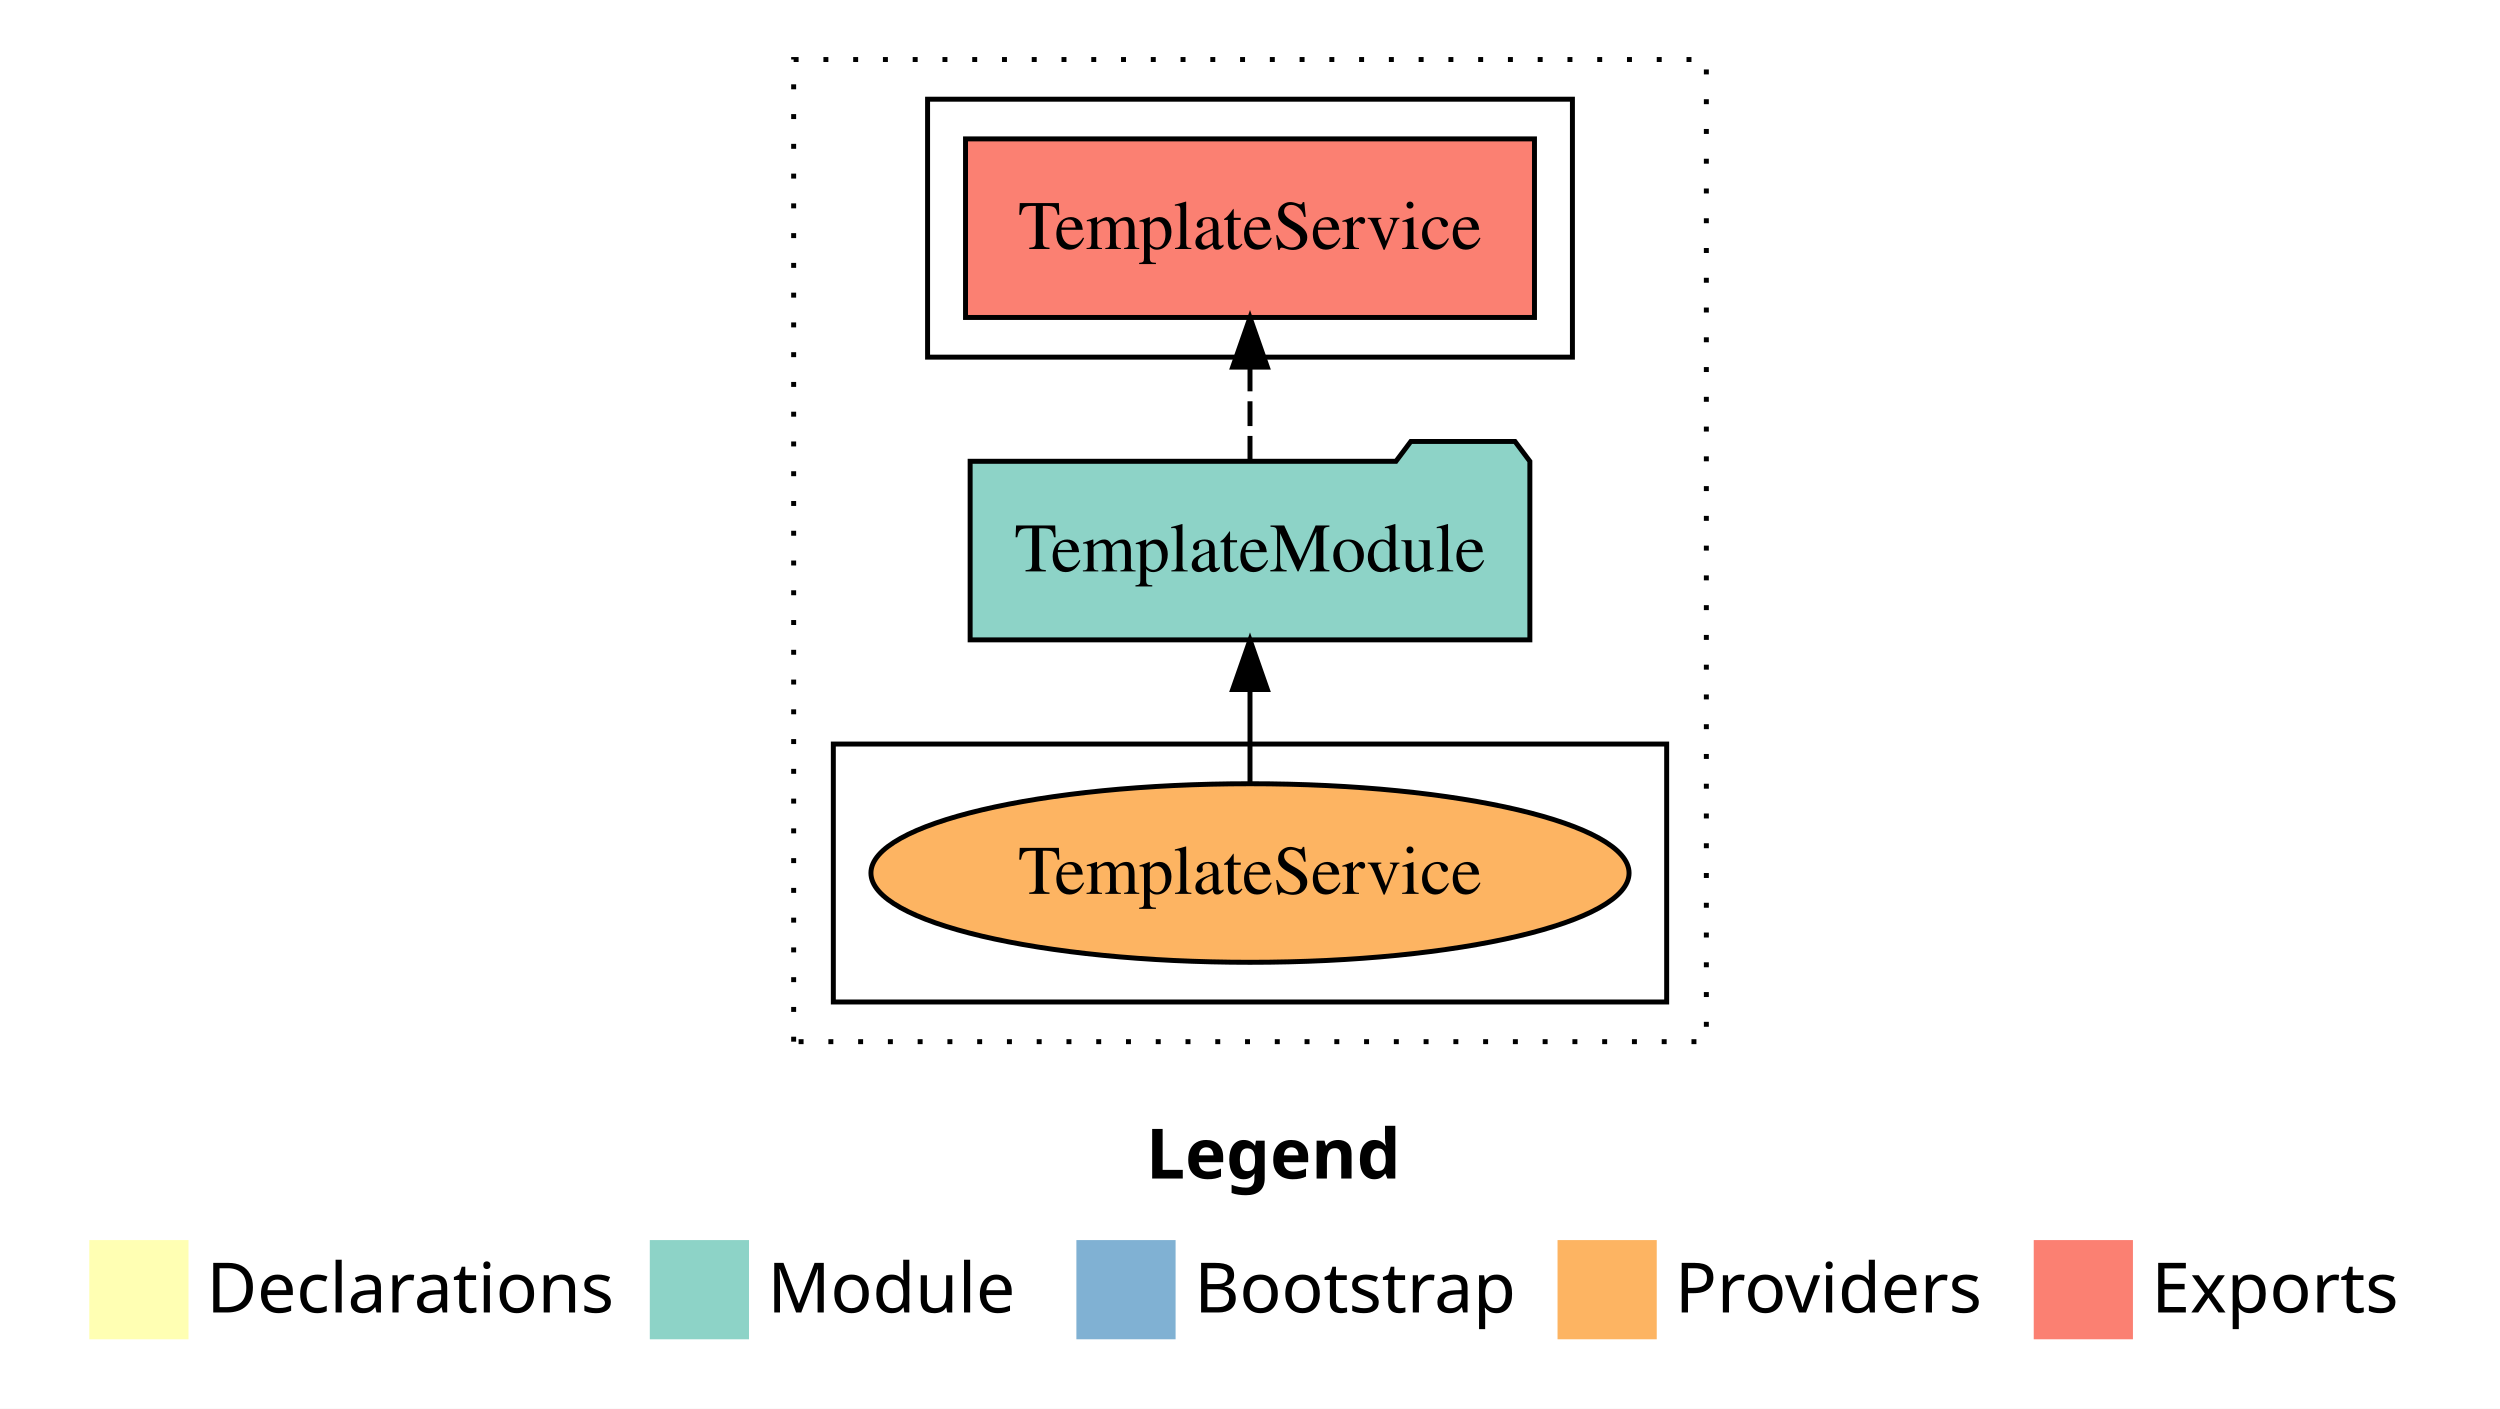
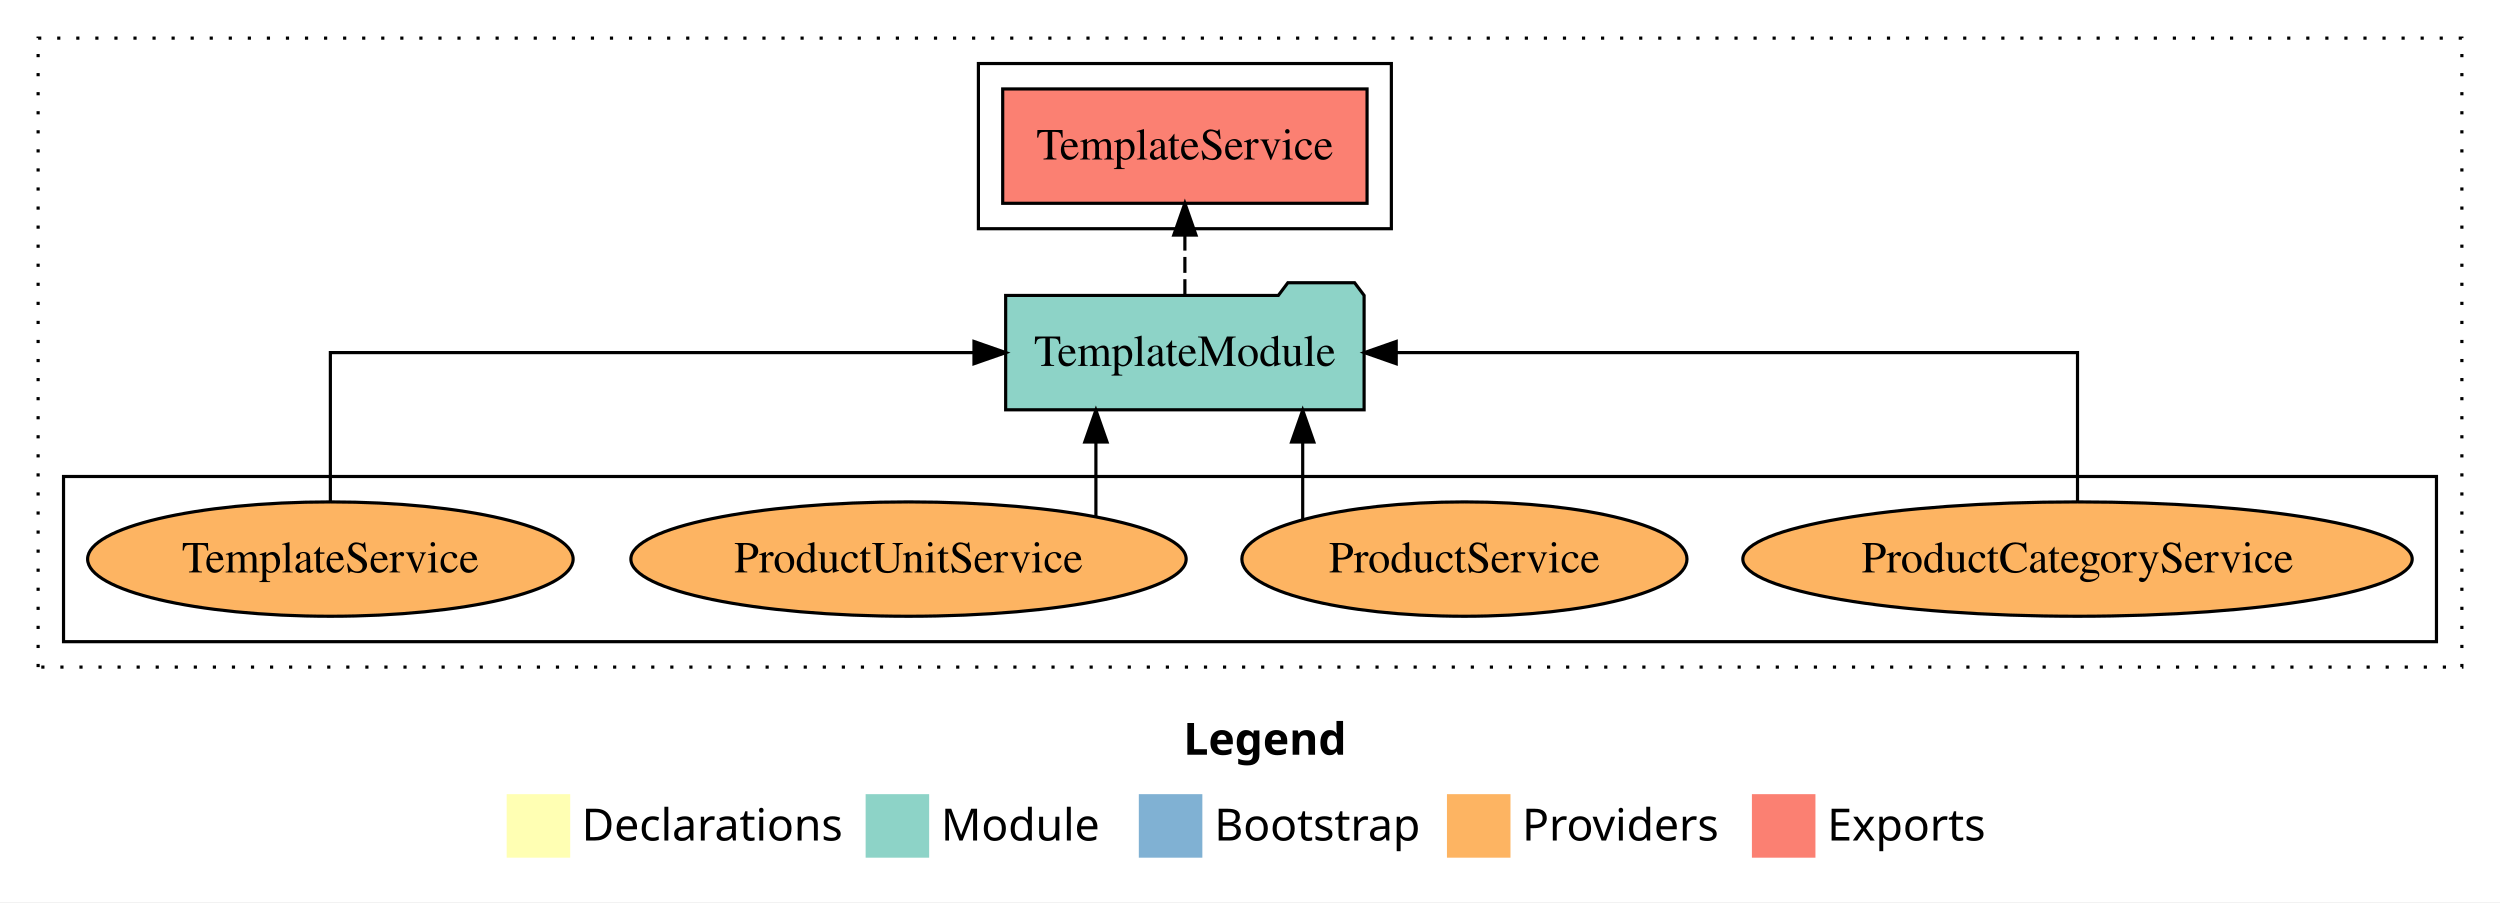
- <svg xmlns="http://www.w3.org/2000/svg" width="504pt" height="284pt" viewBox="0.00 0.00 504.00 284.00">
+ <svg xmlns="http://www.w3.org/2000/svg" width="787pt" height="284pt" viewBox="0.00 0.00 787.00 284.00">
  <g id="graph0" class="graph" transform="scale(1 1) rotate(0) translate(4 280)">
-     <polygon fill="white" stroke="transparent" points="-4,4 -4,-280 500,-280 500,4 -4,4" />
-     <text text-anchor="start" x="227.01" y="-42.4" font-family="Times-12" font-weight="bold" font-size="14.00">Legend</text>
-     <polygon fill="#ffffb3" stroke="transparent" points="14,-10 14,-30 34,-30 34,-10 14,-10" />
-     <text text-anchor="start" x="37.63" y="-15.4" font-family="Times-12" font-size="14.00">  Declarations</text>
-     <polygon fill="#8dd3c7" stroke="transparent" points="127,-10 127,-30 147,-30 147,-10 127,-10" />
-     <text text-anchor="start" x="150.73" y="-15.4" font-family="Times-12" font-size="14.00">  Module</text>
-     <polygon fill="#80b1d3" stroke="transparent" points="213,-10 213,-30 233,-30 233,-10 213,-10" />
-     <text text-anchor="start" x="236.78" y="-15.4" font-family="Times-12" font-size="14.00">  Bootstrap</text>
-     <polygon fill="#fdb462" stroke="transparent" points="310,-10 310,-30 330,-30 330,-10 310,-10" />
-     <text text-anchor="start" x="333.67" y="-15.4" font-family="Times-12" font-size="14.00">  Providers</text>
-     <polygon fill="#fb8072" stroke="transparent" points="406,-10 406,-30 426,-30 426,-10 406,-10" />
-     <text text-anchor="start" x="429.73" y="-15.4" font-family="Times-12" font-size="14.00">  Exports</text>
+     <polygon fill="white" stroke="transparent" points="-4,4 -4,-280 783,-280 783,4 -4,4" />
+     <text text-anchor="start" x="368.51" y="-42.4" font-family="Times-12" font-weight="bold" font-size="14.00">Legend</text>
+     <polygon fill="#ffffb3" stroke="transparent" points="155.5,-10 155.5,-30 175.5,-30 175.5,-10 155.5,-10" />
+     <text text-anchor="start" x="179.13" y="-15.4" font-family="Times-12" font-size="14.00">  Declarations</text>
+     <polygon fill="#8dd3c7" stroke="transparent" points="268.5,-10 268.5,-30 288.5,-30 288.5,-10 268.5,-10" />
+     <text text-anchor="start" x="292.23" y="-15.4" font-family="Times-12" font-size="14.00">  Module</text>
+     <polygon fill="#80b1d3" stroke="transparent" points="354.5,-10 354.5,-30 374.5,-30 374.5,-10 354.5,-10" />
+     <text text-anchor="start" x="378.28" y="-15.4" font-family="Times-12" font-size="14.00">  Bootstrap</text>
+     <polygon fill="#fdb462" stroke="transparent" points="451.5,-10 451.5,-30 471.5,-30 471.5,-10 451.5,-10" />
+     <text text-anchor="start" x="475.17" y="-15.4" font-family="Times-12" font-size="14.00">  Providers</text>
+     <polygon fill="#fb8072" stroke="transparent" points="547.5,-10 547.5,-30 567.5,-30 567.5,-10 547.5,-10" />
+     <text text-anchor="start" x="571.23" y="-15.4" font-family="Times-12" font-size="14.00">  Exports</text>
    <g id="clust1" class="cluster">
-       <polygon fill="none" stroke="black" stroke-dasharray="1,5" points="156,-70 156,-268 340,-268 340,-70 156,-70" />
+       <polygon fill="none" stroke="black" stroke-dasharray="1,5" points="8,-70 8,-268 771,-268 771,-70 8,-70" />
    </g>
    <g id="clust6" class="cluster">
-       <polygon fill="none" stroke="black" points="164,-78 164,-130 332,-130 332,-78 164,-78" />
+       <polygon fill="none" stroke="black" points="16,-78 16,-130 763,-130 763,-78 16,-78" />
    </g>
    <g id="clust4" class="cluster">
-       <polygon fill="none" stroke="black" points="183,-208 183,-260 313,-260 313,-208 183,-208" />
+       <polygon fill="none" stroke="black" points="304,-208 304,-260 434,-260 434,-208 304,-208" />
    </g>
    <g id="node1" class="node">
-       <polygon fill="#fb8072" stroke="black" points="305.35,-252 190.65,-252 190.65,-216 305.35,-216 305.35,-252" />
-       <text text-anchor="middle" x="248" y="-229.8" font-family="Times,serif" font-size="14.00">TemplateService </text>
+       <polygon fill="#fb8072" stroke="black" points="426.35,-252 311.65,-252 311.65,-216 426.35,-216 426.35,-252" />
+       <text text-anchor="middle" x="369" y="-229.8" font-family="Times,serif" font-size="14.00">TemplateService </text>
    </g>
    <g id="node2" class="node">
-       <polygon fill="#8dd3c7" stroke="black" points="304.42,-187 301.42,-191 280.42,-191 277.42,-187 191.58,-187 191.58,-151 304.42,-151 304.42,-187" />
-       <text text-anchor="middle" x="248" y="-164.8" font-family="Times,serif" font-size="14.00">TemplateModule</text>
+       <polygon fill="#8dd3c7" stroke="black" points="425.42,-187 422.42,-191 401.42,-191 398.42,-187 312.58,-187 312.58,-151 425.42,-151 425.42,-187" />
+       <text text-anchor="middle" x="369" y="-164.8" font-family="Times,serif" font-size="14.00">TemplateModule</text>
    </g>
    <g id="edge1" class="edge">
-       <path fill="none" stroke="black" stroke-dasharray="5,2" d="M248,-187.11C248,-187.11 248,-205.99 248,-205.99" />
-       <polygon fill="black" stroke="black" points="244.5,-205.99 248,-215.99 251.5,-205.99 244.5,-205.99" />
+       <path fill="none" stroke="black" stroke-dasharray="5,2" d="M369,-187.11C369,-187.11 369,-205.99 369,-205.99" />
+       <polygon fill="black" stroke="black" points="365.5,-205.99 369,-215.99 372.5,-205.99 365.5,-205.99" />
    </g>
    <g id="node3" class="node">
-       <ellipse fill="#fdb462" stroke="black" cx="248" cy="-104" rx="76.42" ry="18" />
-       <text text-anchor="middle" x="248" y="-99.8" font-family="Times,serif" font-size="14.00">TemplateService</text>
+       <ellipse fill="#fdb462" stroke="black" cx="650" cy="-104" rx="105.36" ry="18" />
+       <text text-anchor="middle" x="650" y="-99.8" font-family="Times,serif" font-size="14.00">ProductCategoryService</text>
    </g>
    <g id="edge2" class="edge">
-       <path fill="none" stroke="black" d="M248,-122.11C248,-122.11 248,-140.99 248,-140.99" />
-       <polygon fill="black" stroke="black" points="244.5,-140.99 248,-150.99 251.5,-140.99 244.5,-140.99" />
+       <path fill="none" stroke="black" d="M650,-122.11C650,-141.34 650,-169 650,-169 650,-169 435.53,-169 435.53,-169" />
+       <polygon fill="black" stroke="black" points="435.53,-165.5 425.53,-169 435.53,-172.5 435.53,-165.5" />
+     </g>
+     <g id="node4" class="node">
+       <ellipse fill="#fdb462" stroke="black" cx="457" cy="-104" rx="70.06" ry="18" />
+       <text text-anchor="middle" x="457" y="-99.8" font-family="Times,serif" font-size="14.00">ProductService</text>
+     </g>
+     <g id="edge3" class="edge">
+       <path fill="none" stroke="black" d="M406.09,-116.53C406.09,-116.53 406.09,-140.85 406.09,-140.85" />
+       <polygon fill="black" stroke="black" points="402.59,-140.85 406.09,-150.85 409.59,-140.85 402.59,-140.85" />
+     </g>
+     <g id="node5" class="node">
+       <ellipse fill="#fdb462" stroke="black" cx="282" cy="-104" rx="87.4" ry="18" />
+       <text text-anchor="middle" x="282" y="-99.8" font-family="Times,serif" font-size="14.00">ProductUnitService</text>
+     </g>
+     <g id="edge4" class="edge">
+       <path fill="none" stroke="black" d="M340.99,-117.47C340.99,-117.47 340.99,-140.86 340.99,-140.86" />
+       <polygon fill="black" stroke="black" points="337.49,-140.86 340.99,-150.86 344.49,-140.86 337.49,-140.86" />
+     </g>
+     <g id="node6" class="node">
+       <ellipse fill="#fdb462" stroke="black" cx="100" cy="-104" rx="76.42" ry="18" />
+       <text text-anchor="middle" x="100" y="-99.8" font-family="Times,serif" font-size="14.00">TemplateService</text>
+     </g>
+     <g id="edge5" class="edge">
+       <path fill="none" stroke="black" d="M100,-122.11C100,-141.34 100,-169 100,-169 100,-169 302.61,-169 302.61,-169" />
+       <polygon fill="black" stroke="black" points="302.61,-172.5 312.61,-169 302.61,-165.5 302.61,-172.5" />
    </g>
  </g>
</svg>
